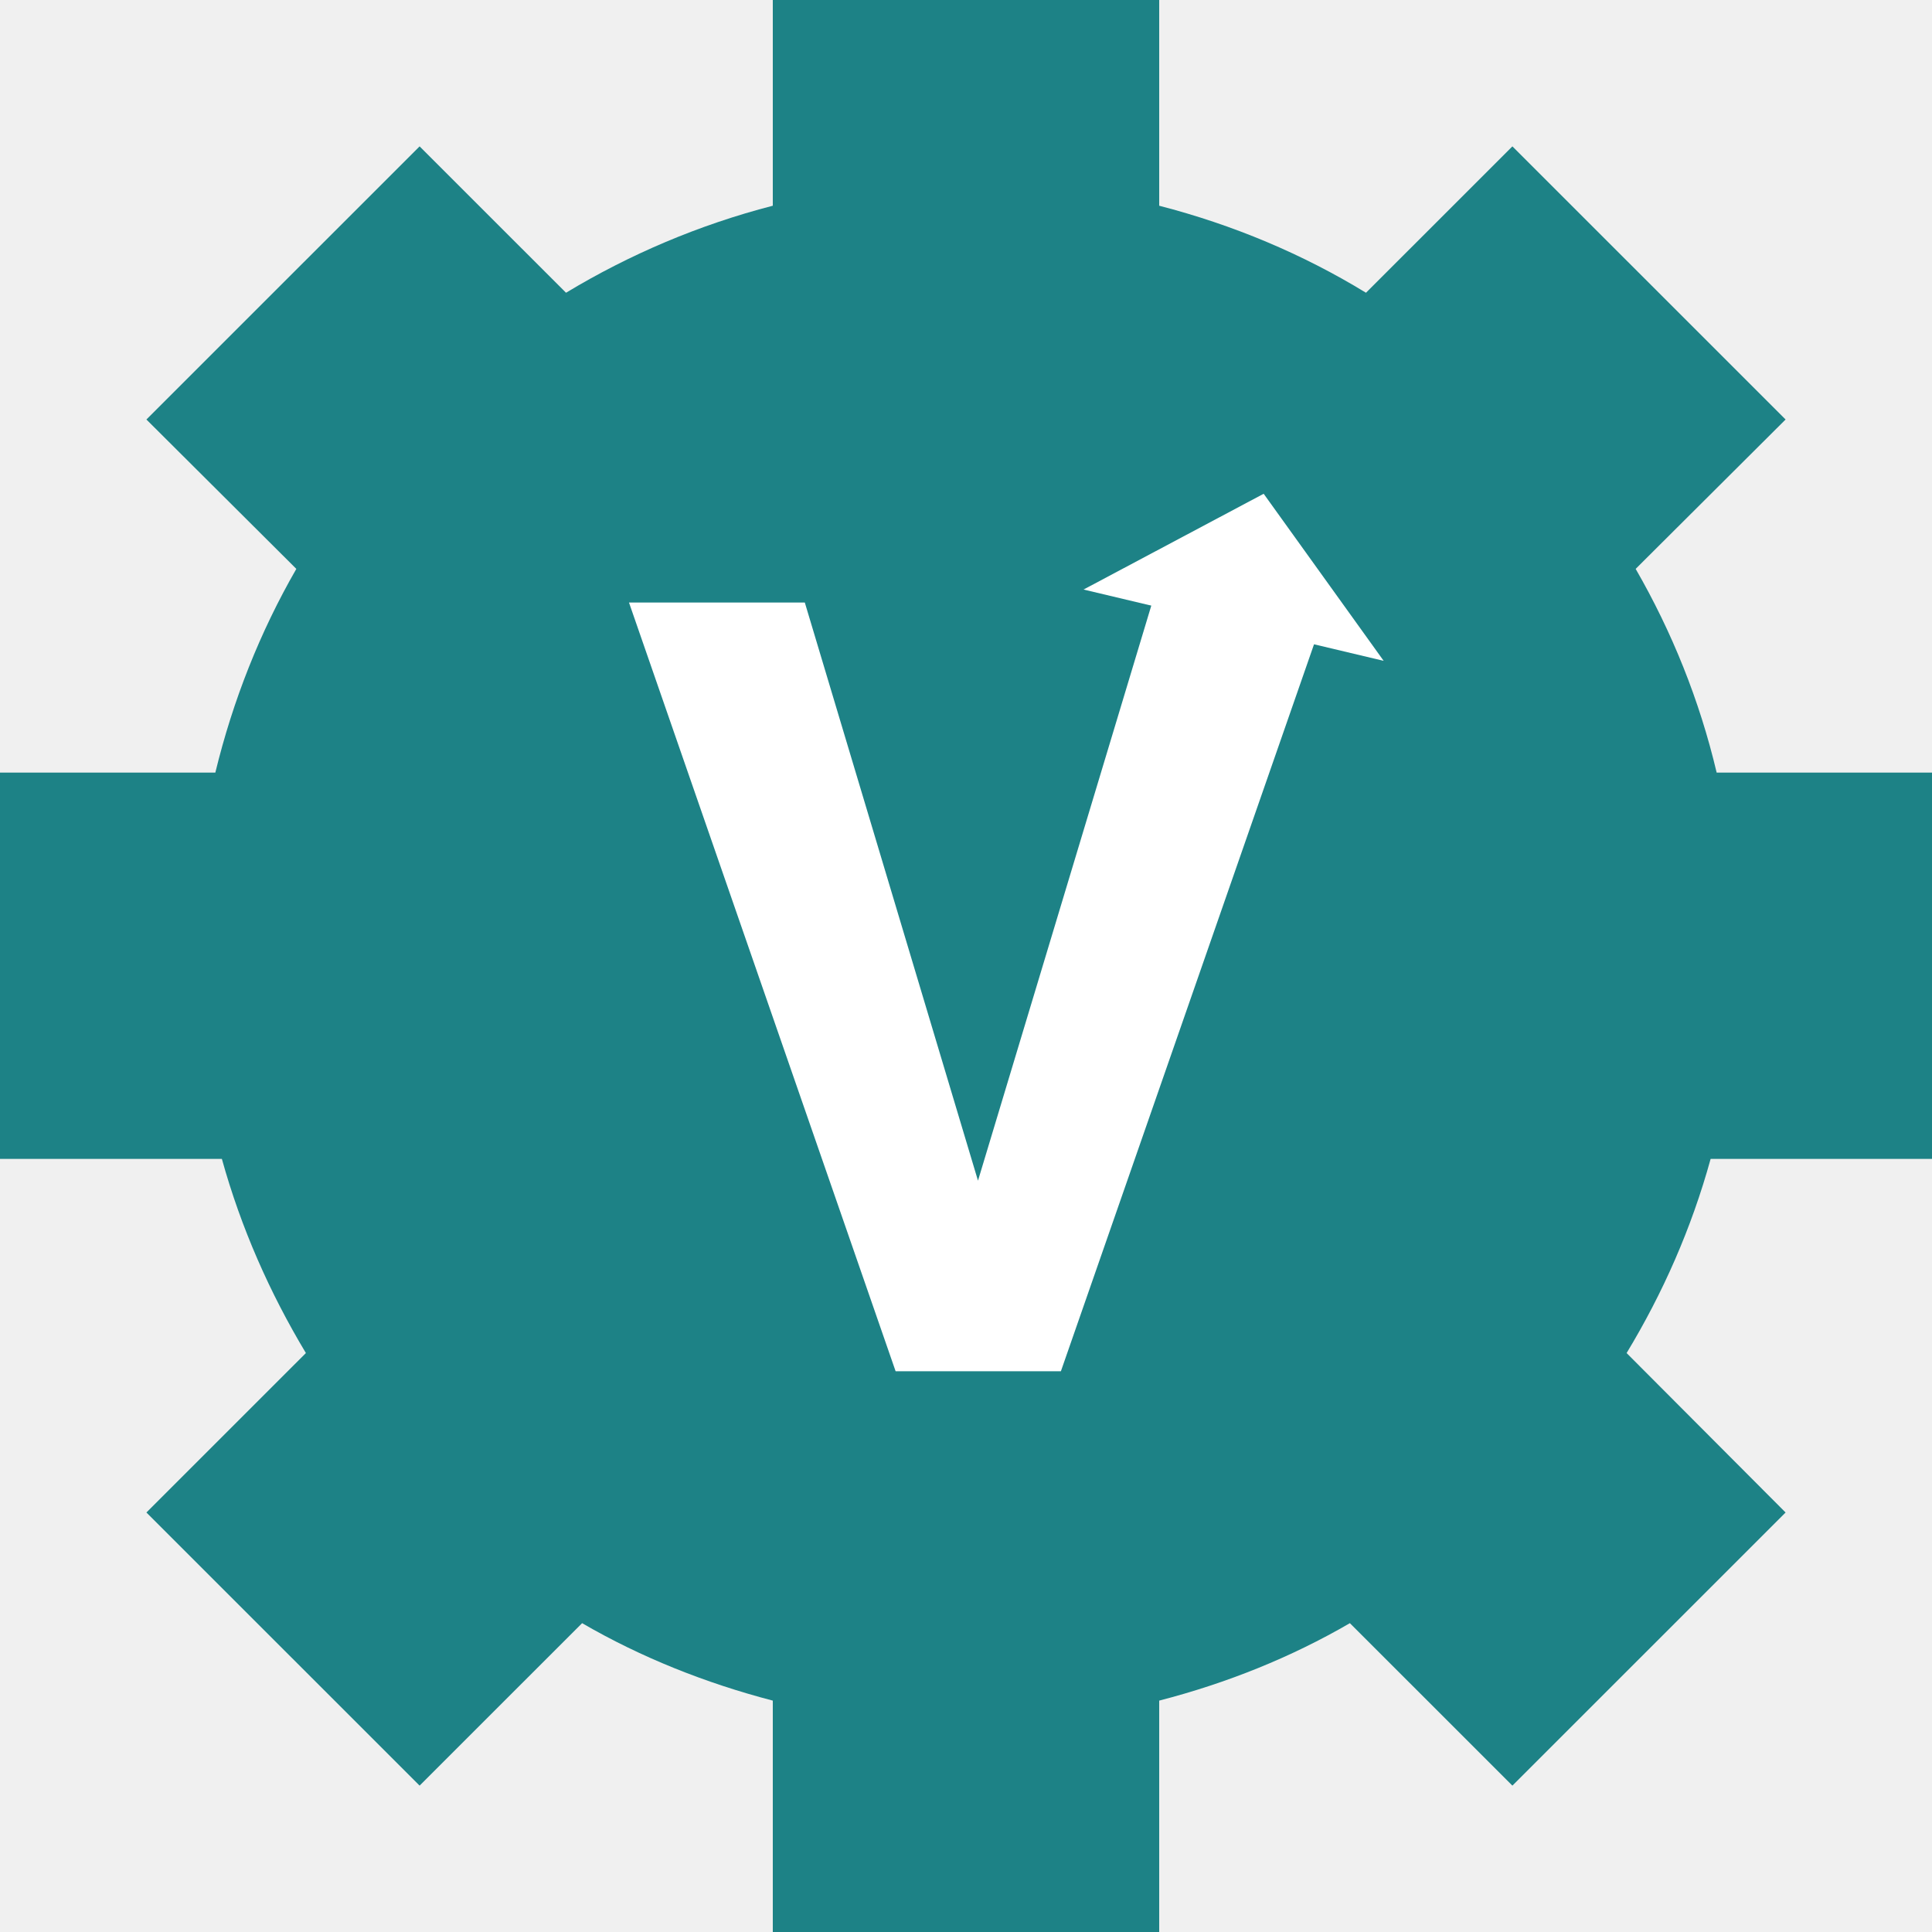
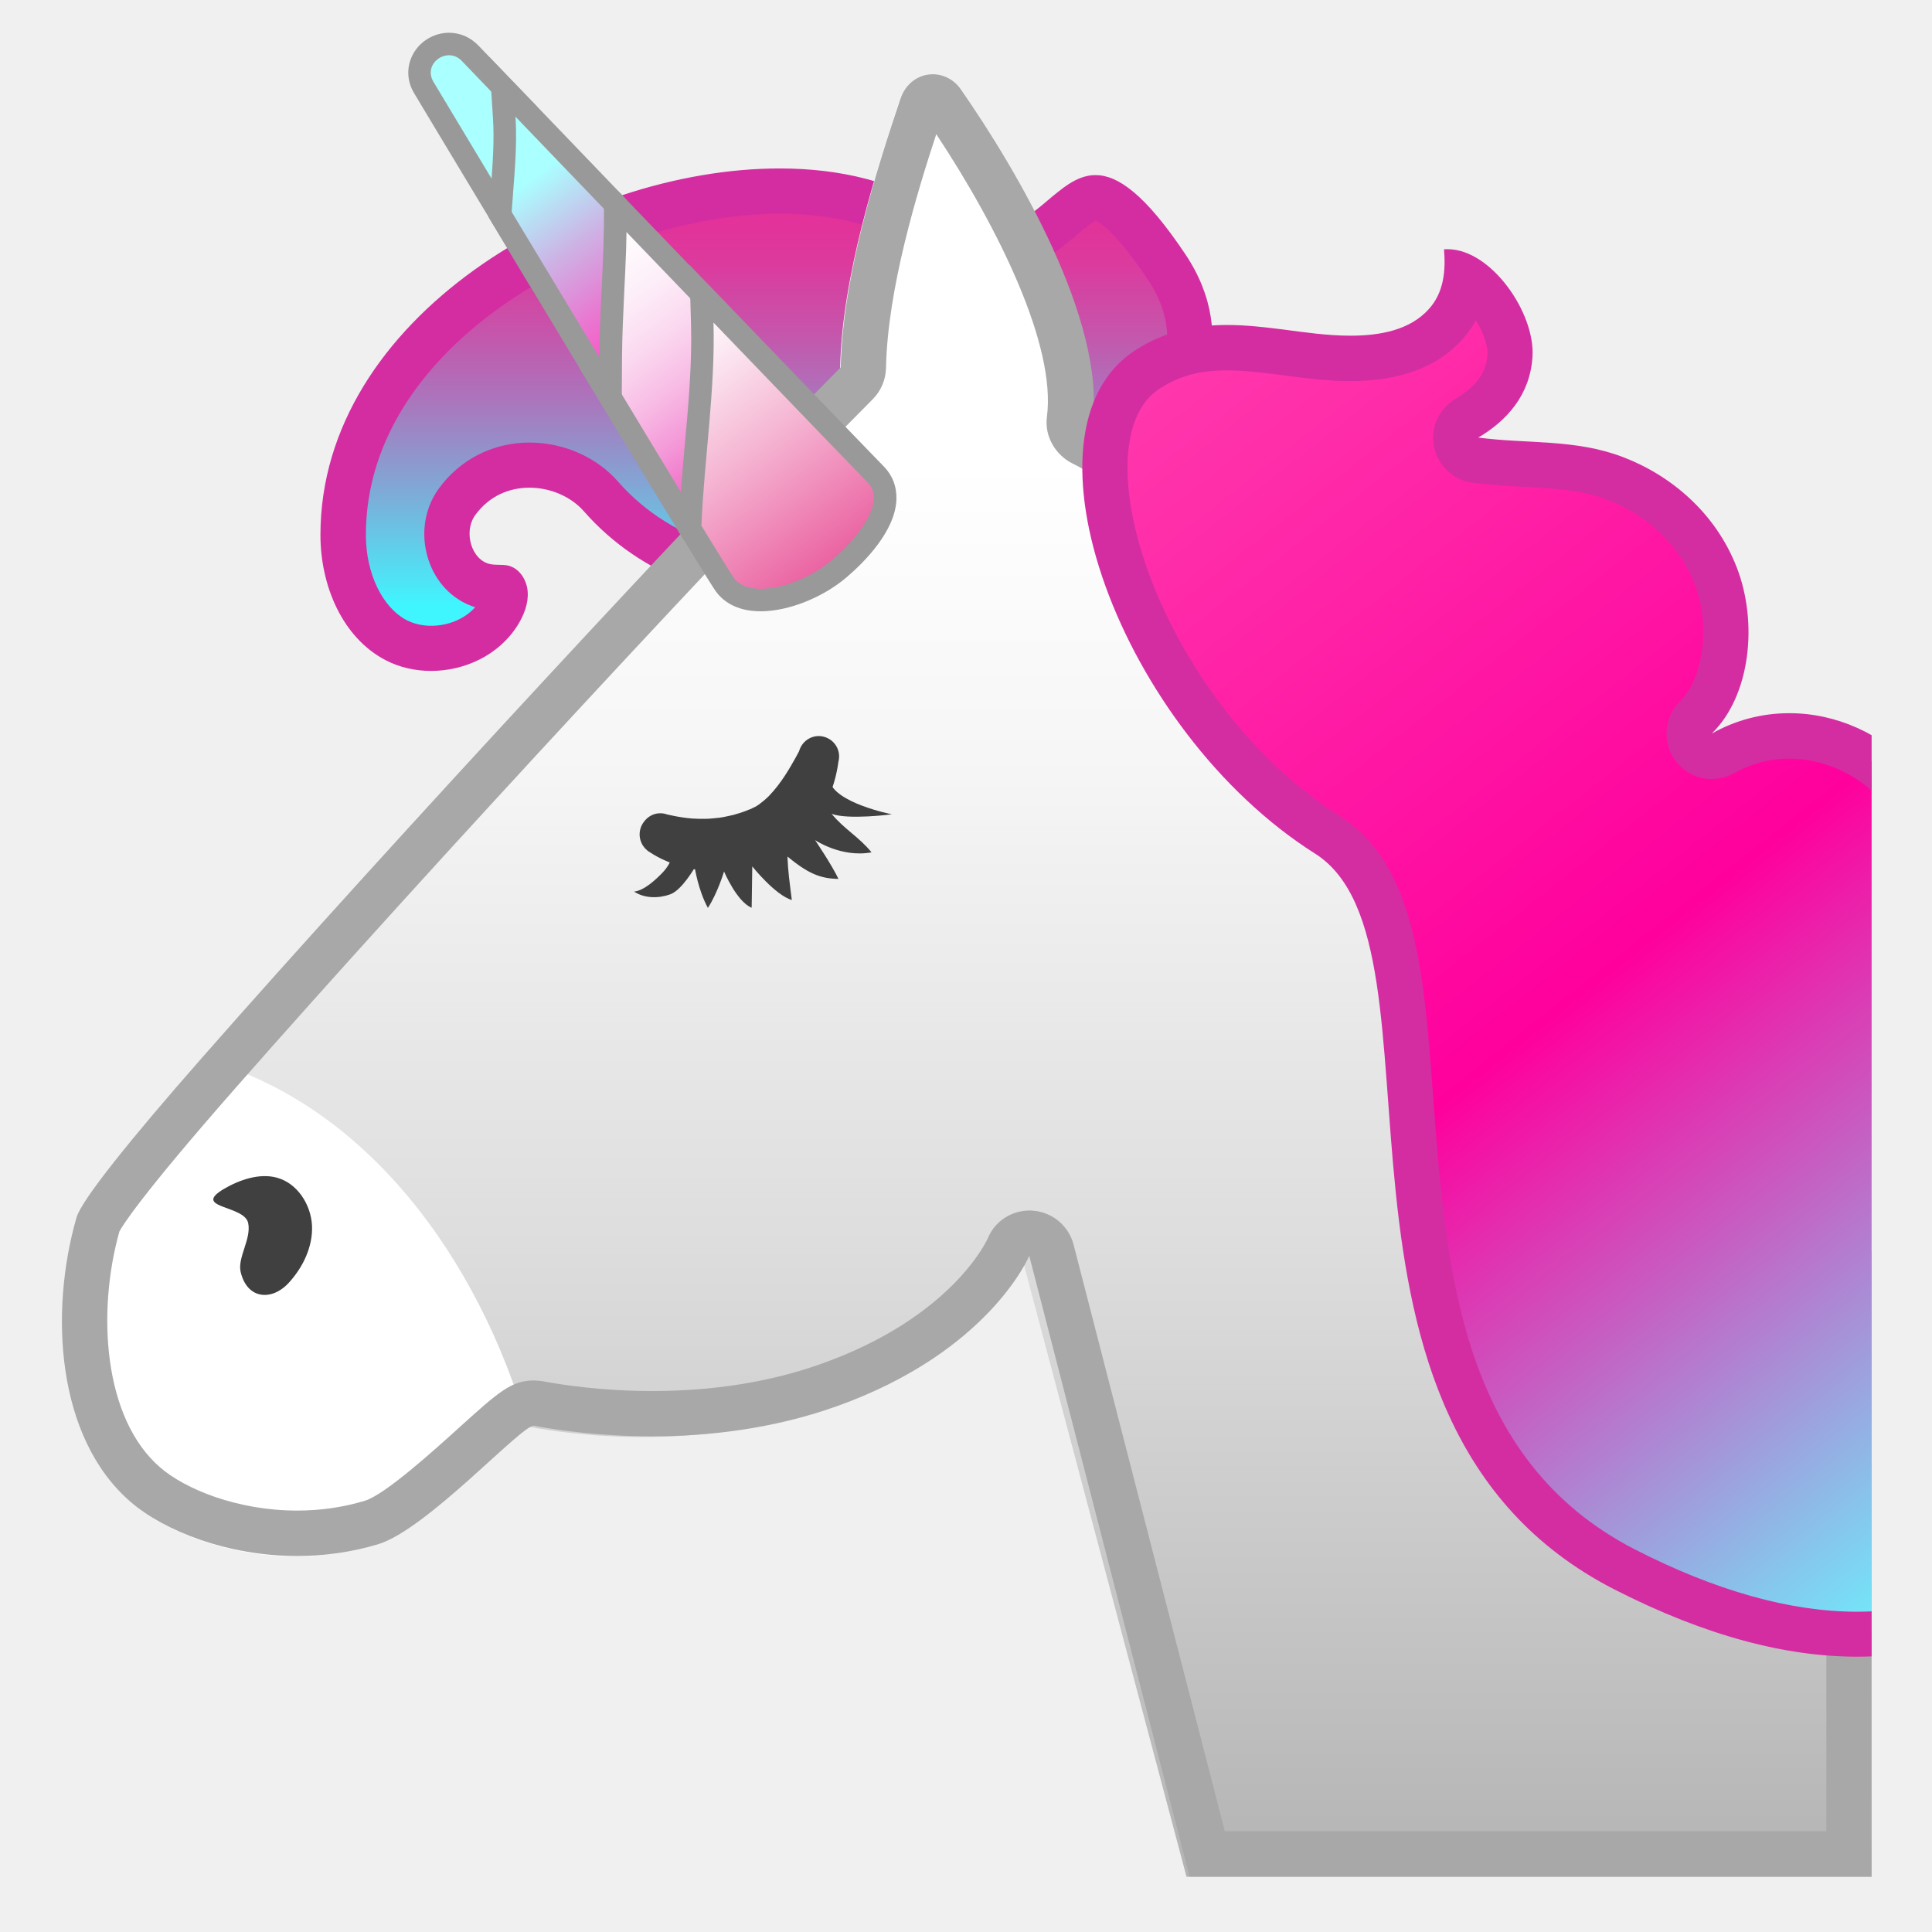
- <svg xmlns="http://www.w3.org/2000/svg" viewBox="0 0 512 512" id="svg4354" version="1.1">
-   <defs id="defs4360" />
-   <path d="m 512,307.12 0,-102.373 -57.067,0 C 450.4,185.552 443.067,167.423 433.467,150.761 L 473.2,111.171 400.8,38.79 362,77.58 C 345.2,67.316 326.8,59.584 307.2,54.519 L 307.2,0 204.8,0 l 0,54.519 c -19.6,5.065 -38,12.93 -54.8,23.061 L 111.2,38.79 38.8,111.171 78.533,150.761 c -9.6,16.662 -16.8,34.791 -21.467,53.986 l -57.067,0 0,102.373 58.8,0 c 5.067,18.262 12.667,35.457 22.267,51.453 L 38.8,400.829 l 72.4,72.381 43.067,-43.055 c 15.6,9.064 32.667,15.863 50.533,20.528 l 0,61.317 102.4,0 0,-61.317 c 18,-4.665 34.933,-11.464 50.533,-20.528 L 400.8,473.21 473.2,400.829 431.067,358.573 c 9.6,-15.863 17.2,-33.058 22.267,-51.453 z" id="path4356" style="fill:#1D8286;fill-opacity:1" />
-   <g id="g4255" style="fill:#ffffff" transform="matrix(0.6264604,0,0,0.6264604,104.9509,-256.6277)">
-     <path id="path4257" word-spacing="0" letter-spacing="-.1" font-size="20" font-weight="700" style="font-weight:700;font-size:20px;line-height:125%;font-family:Roboto;-inkscape-font-specification:'Roboto Bold';letter-spacing:-0.1;word-spacing:0" d="m 246.187,909.103 73.708,-244.576 74.6,0 -113.24,325.206 -69.912,0 -112.795,-325.206 74.378,0 73.261,244.576" />
-     <path id="path4259" d="m 290.844,659.037 126.958,30.166 -50.766,-70.68 z" />
+ <svg xmlns="http://www.w3.org/2000/svg" xmlns:xlink="http://www.w3.org/1999/xlink" width="128" height="128" style="enable-background:new 0 0 128 128;">
+   <g id="Layer_2">
+     <g>
+       <path d="M13.43,70.15c-4.67,5.42-7.86,9.43-8.18,10.57c-1.76,6.23-1.34,14.57,3.5,18.82 c3,2.63,9.61,4.8,16.05,2.8c3.2-0.99,9.39-7.98,10.13-7.83C31.71,83.41,24.27,73.11,13.43,70.15z" style="fill:#FFFFFF;" />
+       <path d="M18.33,78.02c1.35,0.36,2.26,1.75,2.34,3.16c0.07,1.4-0.59,2.77-1.53,3.8 c-1.13,1.24-2.78,1.11-3.2-0.73c-0.21-0.94,0.73-2.19,0.5-3.23c-0.26-1.19-3.79-0.96-1.59-2.26 C15.86,78.17,17.18,77.71,18.33,78.02z" style="fill:#404040;" />
+       <g>
+         <linearGradient id="SVGID_1_" gradientUnits="userSpaceOnUse" x1="50.779" x2="50.779" y1="12.664" y2="42.954">
+           <stop offset="0.067" style="stop-color:#E33299" />
+           <stop offset="0.154" style="stop-color:#DC3A9D" />
+           <stop offset="0.289" style="stop-color:#C951A9" />
+           <stop offset="0.457" style="stop-color:#AB75BC" />
+           <stop offset="0.651" style="stop-color:#80A8D6" />
+           <stop offset="0.864" style="stop-color:#4BE8F8" />
+           <stop offset="0.907" style="stop-color:#3FF6FF" />
+         </linearGradient>
+         <path d="M28.56,42.95c-0.83,0-1.63-0.19-2.31-0.54c-2.13-1.11-3.51-3.85-3.51-6.97 c0-12.83,15.54-22.78,28.92-22.78c3.89,0,7.23,0.88,9.67,2.54c1.48,1.01,2.85,1.5,4.19,1.5c2.16,0,3.67-1.27,4.88-2.29 c0.83-0.7,1.55-1.31,2.19-1.31c0.61,0,2.04,0.59,4.71,4.58c1.93,2.88,2.05,5.93,0.38,9.06c-3.49,6.53-14.12,11.84-23.72,11.84 c-4.17,0-10.02-0.99-14.14-5.7c-1.13-1.3-2.9-2.07-4.73-2.07c-1.95,0-3.66,0.86-4.8,2.43c-0.73,0.99-0.88,2.37-0.39,3.59 c0.43,1.08,1.31,1.88,2.35,2.07c0.31,0.06,0.58,0.1,0.8,0.1c0.01,0,0.09,0,0.13,0c0.06,0,0.11-0.03,0.17-0.02 c0.01,0.02,0.12,0.14,0.13,0.35c0.03,0.36-0.13,0.83-0.45,1.34C32.11,42.08,30.41,42.95,28.56,42.95z" style="fill:url(#SVGID_1_);" />
+         <path d="M51.65,14.16c3.59,0,6.64,0.79,8.82,2.28c1.73,1.18,3.38,1.76,5.04,1.76 c2.71,0,4.52-1.53,5.85-2.65c0.38-0.32,0.94-0.79,1.23-0.93c0.28,0.12,1.36,0.77,3.45,3.89c1.62,2.41,1.71,4.87,0.3,7.52 c-3.25,6.09-13.3,11.05-22.39,11.05c-3.86,0-9.26-0.9-13.01-5.18c-1.42-1.62-3.6-2.58-5.86-2.58c-2.41,0-4.6,1.11-6.01,3.05 c-1.03,1.41-1.25,3.33-0.57,5.03c0.55,1.39,1.65,2.42,2.98,2.83c-0.67,0.76-1.77,1.23-2.91,1.23c-0.59,0-1.15-0.13-1.62-0.37 c-1.62-0.84-2.71-3.11-2.71-5.64C24.23,22.45,40.47,14.16,51.65,14.16 M72.66,14.59L72.66,14.59L72.66,14.59 M51.65,11.16 c-13.39,0-30.42,9.84-30.42,24.28c0,3.38,1.46,6.81,4.32,8.3c0.92,0.48,1.96,0.71,3.01,0.71c2.22,0,4.48-1.04,5.72-3 c0.43-0.68,0.74-1.47,0.68-2.26c-0.06-0.79-0.56-1.55-1.3-1.72c-0.37-0.08-0.78-0.02-1.15-0.09c-1.28-0.24-1.83-2.15-1.02-3.26 c0.93-1.28,2.27-1.81,3.59-1.81c1.39,0,2.76,0.6,3.6,1.56c3.85,4.39,9.43,6.21,15.27,6.21c15.14,0,31.97-12.21,24.58-23.24 c-2.67-3.99-4.48-5.24-5.95-5.24c-2.49,0-4,3.61-7.07,3.61c-0.94,0-2.03-0.34-3.35-1.24C59.36,12.05,55.67,11.16,51.65,11.16 L51.65,11.16z" style="fill:#D42DA2;" />
+       </g>
+       <linearGradient id="SVGID_2_" gradientUnits="userSpaceOnUse" x1="68.721" x2="68.721" y1="4.988" y2="124.553">
+         <stop offset="0.214" style="stop-color:#FFFFFF" />
+         <stop offset="0.378" style="stop-color:#F6F6F6" />
+         <stop offset="0.649" style="stop-color:#DDDDDD" />
+         <stop offset="0.993" style="stop-color:#B4B4B4" />
+         <stop offset="1" style="stop-color:#B3B3B3" />
+       </linearGradient>
+       <path d="M71.94,28.05c0.87-6.72-4.58-16.74-8.19-22.05c-1.11-1.63-3.55-1.21-4.17,0.67 c-1.5,4.56-3.81,11.69-3.92,17.75c-7.88,8.04-30.17,31.74-42.22,45.73c10.84,2.96,18.27,13.26,21.5,24.36 c3,0.57,11.4,1.72,19.67-1.29c9.91-3.61,12.97-10.4,12.97-10.4l11.03,41.52l45.39,0V83.01C124,83.01,82.62,33.3,71.94,28.05z" style="fill:url(#SVGID_2_);" />
+       <path d="M62.49,7.52L62.49,7.52L62.49,7.52 M62.03,8.89c4.09,6.18,7.96,14,7.33,18.73 c-0.17,1.28,0.56,2.53,1.72,3.1C78.54,34.3,105,64.24,121,84.02v37.31l-39.85,0L71.13,82.47c-0.32-1.25-1.41-2.17-2.7-2.26 c-0.07-0.01-0.15-0.01-0.22-0.01c-1.2,0-2.3,0.71-2.76,1.83c-0.09,0.21-2.43,5.25-10.99,8.31c-3.37,1.21-7.16,1.82-11.26,1.82 c-3.3,0-5.96-0.41-7.26-0.65c-0.18-0.03-0.39-0.05-0.58-0.05c-1.49,0-2.36,0.79-4.94,3.12c-1.59,1.44-4.91,4.45-6.25,4.85 c-1.42,0.43-2.93,0.65-4.48,0.65c-3.98,0-7.43-1.43-9.08-2.86c-3.76-3.24-4.2-10.29-2.7-15.63c0.19-0.36,1.37-2.31,7.73-9.55 c12.56-14.31,34.41-37.82,42.18-45.59c0.55-0.55,0.86-1.29,0.88-2.06C58.8,19.15,60.76,12.75,62.03,8.89 M7.95,81.49L7.95,81.49 L7.95,81.49 M61.8,4.92c-0.91,0-1.79,0.57-2.15,1.64c-1.53,4.56-3.83,11.71-3.95,17.78c-8.04,8.05-30.01,31.72-42.31,45.73 C8.62,75.5,5.4,79.51,5.07,80.66c-1.8,6.24-1.35,14.59,3.59,18.85c2.22,1.91,6.4,3.58,11.04,3.58c1.74,0,3.55-0.24,5.35-0.78 c3.23-0.98,9.45-7.85,10.31-7.85c0.01,0,0.02,0,0.02,0c1.5,0.28,4.33,0.7,7.81,0.7c3.63,0,7.96-0.46,12.27-2 c10.11-3.62,12.73-9.96,12.73-9.96l10.62,41.13l45.18,0V82.95c0,0-40.71-49.69-51.61-54.95c0.89-6.73-5.01-16.72-8.69-22.04 C63.22,5.26,62.49,4.92,61.8,4.92L61.8,4.92z" style="fill:#A8A8A8;" />
+       <g>
+         <path d="M28.08,5.79c-0.36-0.6-0.38-1.28-0.05-1.87c0.34-0.61,1.02-1.01,1.72-1.01 c0.52,0,1.01,0.21,1.39,0.6l3.75,3.9l0.02,0.27c0.11,1.64-0.02,3.33-0.14,4.97c-0.04,0.48-0.07,0.96-0.1,1.43l-0.15,2.39 L28.08,5.79z" style="fill:#AAFFFF;" />
+         <path d="M29.75,3.66c0.29,0,0.59,0.11,0.85,0.38c0,0,1.4,1.46,3.55,3.7c0.13,2.05-0.11,4.19-0.25,6.31 c-2.96-4.93-5.19-8.64-5.19-8.64C28.19,4.53,28.93,3.66,29.75,3.66 M29.75,2.17c-0.97,0-1.9,0.54-2.37,1.39 c-0.46,0.82-0.44,1.8,0.06,2.62c0,0,2.22,3.71,5.19,8.63l2.47,4.1l0.3-4.78c0.03-0.47,0.07-0.95,0.1-1.42 c0.12-1.66,0.25-3.38,0.14-5.07l-0.04-0.55L35.23,6.7L31.68,3C31.15,2.46,30.47,2.17,29.75,2.17L29.75,2.17z" style="fill:#999999;" />
+       </g>
+       <g>
+         <linearGradient id="SVGID_3_" gradientUnits="userSpaceOnUse" x1="37.439" x2="50.338" y1="15.386" y2="32.772">
+           <stop offset="0" style="stop-color:#FFFFFF" />
+           <stop offset="0.138" style="stop-color:#FFFBFD" />
+           <stop offset="0.283" style="stop-color:#FDEEF9" />
+           <stop offset="0.43" style="stop-color:#FBD9F0" />
+           <stop offset="0.579" style="stop-color:#F8BCE5" />
+           <stop offset="0.73" style="stop-color:#F496D7" />
+           <stop offset="0.88" style="stop-color:#EF69C5" />
+           <stop offset="1" style="stop-color:#EA3FB5" />
+         </linearGradient>
+         <path d="M46.47,35.57c-0.26,0-0.5-0.13-0.64-0.36c-1.7-2.78-4.18-6.88-6.76-11.15 c-0.07-0.12-0.11-0.25-0.11-0.39c0.01-1.48,0.08-3.01,0.15-4.49c0.08-1.77,0.17-3.59,0.15-5.34c0-0.31,0.18-0.58,0.46-0.7 c0.09-0.04,0.19-0.06,0.28-0.06c0.2,0,0.39,0.08,0.54,0.23l7.25,7.54c0.13,0.13,0.2,0.31,0.21,0.5c0.08,2.76-0.18,5.64-0.42,8.42 c-0.16,1.77-0.31,3.44-0.38,5.09c-0.01,0.33-0.24,0.61-0.56,0.69C46.59,35.56,46.53,35.57,46.47,35.57z" style="fill:url(#SVGID_3_);" />
+         <path d="M40.02,13.83c2.34,2.44,4.87,5.06,7.25,7.54c0.13,4.41-0.62,9.11-0.8,13.46 c-1.7-2.78-4.18-6.87-6.75-11.15C39.73,20.46,40.06,17.08,40.02,13.83 M40.02,12.34c-0.19,0-0.38,0.04-0.57,0.11 c-0.57,0.23-0.93,0.79-0.93,1.4c0.02,1.73-0.07,3.54-0.15,5.3c-0.07,1.49-0.15,3.03-0.15,4.52c0,0.27,0.07,0.54,0.21,0.78 c2.98,4.94,5.25,8.69,6.76,11.15c0.28,0.45,0.76,0.71,1.27,0.71c0.12,0,0.25-0.02,0.37-0.05c0.64-0.16,1.09-0.73,1.12-1.38 c0.07-1.63,0.22-3.29,0.37-5.05c0.25-2.8,0.51-5.7,0.43-8.51c-0.01-0.37-0.16-0.73-0.42-0.99l-7.25-7.54 C40.81,12.5,40.42,12.34,40.02,12.34L40.02,12.34z" style="fill:#999999;" />
+       </g>
+       <g>
+         <linearGradient id="SVGID_4_" gradientUnits="userSpaceOnUse" x1="43.472" x2="55.148" y1="22.196" y2="37.934">
+           <stop offset="0" style="stop-color:#FFFFFF" />
+           <stop offset="0.167" style="stop-color:#FCEAF3" />
+           <stop offset="0.512" style="stop-color:#F5B4D2" />
+           <stop offset="1" style="stop-color:#EA5E9F" />
+         </linearGradient>
+         <path d="M50.4,39.75c-1.35,0-2.04-0.56-2.37-1.02c-0.12-0.17-0.48-0.72-2.19-3.52l-0.12-0.19 l0.01-0.23c0.07-1.68,0.23-3.45,0.38-5.16c0.24-2.74,0.5-5.57,0.42-8.25l-0.06-1.93l1.34,1.39c6.26,6.51,9.79,10.17,10.2,10.58 c0.43,0.44,0.65,1,0.62,1.64c-0.07,1.85-2.13,3.82-3.01,4.58C54.2,38.89,52.05,39.75,50.4,39.75L50.4,39.75z" style="fill:url(#SVGID_4_);" />
+         <path d="M47.27,21.37c5.2,5.41,9.73,10.1,10.21,10.59c1.19,1.2-0.39,3.45-2.34,5.13 c-1.29,1.11-3.25,1.92-4.74,1.92c-0.77,0-1.41-0.21-1.77-0.71c-0.19-0.27-0.99-1.56-2.16-3.47 C46.65,30.48,47.4,25.78,47.27,21.37 M45.67,17.55l0.11,3.86c0.08,2.63-0.17,5.44-0.42,8.16c-0.15,1.72-0.31,3.49-0.38,5.19 l-0.02,0.45l0.24,0.39c1.7,2.79,2.08,3.37,2.22,3.57c0.44,0.61,1.31,1.33,2.98,1.33c1.84,0,4.14-0.92,5.72-2.28 c1.19-1.02,3.19-3.05,3.27-5.12c0.03-0.85-0.26-1.61-0.84-2.2c-0.41-0.41-3.84-3.97-10.19-10.57L45.67,17.55L45.67,17.55z" style="fill:#999999;" />
+       </g>
+       <g>
+         <linearGradient id="SVGID_5_" gradientUnits="userSpaceOnUse" x1="31.471" x2="43.565" y1="7.621" y2="23.921">
+           <stop offset="0.279" style="stop-color:#AAFFFF" />
+           <stop offset="0.281" style="stop-color:#AAFEFF" />
+           <stop offset="0.541" style="stop-color:#CEB1E4" />
+           <stop offset="0.756" style="stop-color:#E978D1" />
+           <stop offset="0.915" style="stop-color:#F955C5" />
+           <stop offset="1" style="stop-color:#FF48C0" />
+         </linearGradient>
+         <path d="M39.08,24.06c-1.99-3.29-4.03-6.69-5.81-9.64l-0.12-0.2l0.01-0.23 c0.03-0.48,0.07-0.97,0.1-1.45c0.12-1.59,0.24-3.23,0.14-4.76l-0.13-2.04l7.48,7.78l0,0.3c0.02,1.79-0.07,3.64-0.15,5.43 c-0.07,1.47-0.14,2.98-0.15,4.43l-0.01,2.66L39.08,24.06z" style="fill:url(#SVGID_5_);" />
+         <path d="M34.15,7.73c1.62,1.68,3.66,3.81,5.86,6.1c0.04,3.25-0.29,6.63-0.3,9.85 c-1.99-3.29-4.03-6.69-5.81-9.64C34.04,11.93,34.29,9.79,34.15,7.73 M32.4,3.76l0.26,4.07c0.1,1.48-0.02,3.03-0.14,4.66 c-0.04,0.49-0.07,0.97-0.1,1.46l-0.03,0.47l0.24,0.4c1.78,2.95,3.82,6.35,5.81,9.64L41.18,29l0.03-5.31 c0.01-1.43,0.08-2.94,0.15-4.4c0.09-1.8,0.18-3.66,0.15-5.48l-0.01-0.59l-0.41-0.43l-5.86-6.1L32.4,3.76L32.4,3.76z" style="fill:#999999;" />
+       </g>
+       <g>
+         <defs>
+           <rect id="SVGID_6_" height="120" width="119" x="5" y="4" />
+         </defs>
+         <clipPath id="SVGID_7_">
+           <use style="overflow:visible;" xlink:href="#SVGID_6_" />
+         </clipPath>
+         <g style="clip-path:url(#SVGID_7_);">
+           <linearGradient id="SVGID_8_" gradientUnits="userSpaceOnUse" x1="74.753" x2="134.734" y1="26.255" y2="102.199">
+             <stop offset="0" style="stop-color:#FF38AC" />
+             <stop offset="0.457" style="stop-color:#FF069F" />
+             <stop offset="0.513" style="stop-color:#FF009D" />
+             <stop offset="0.699" style="stop-color:#C85BC1" />
+             <stop offset="1" style="stop-color:#6AF4FF" />
+           </linearGradient>
+           <path d="M123.04,108.27c-4.65,0-9.83-1.45-15.4-4.3C95.29,97.65,94.32,84.5,93.47,72.9 c-0.58-7.94-1.09-14.79-5.54-17.61c-9.05-5.73-14.69-17.03-14.72-24.23c-0.01-2.17,0.47-5.07,2.83-6.59 c1.54-0.99,3.16-1.44,5.26-1.44c1.13,0,2.29,0.12,3.68,0.3l0.36,0.05c1.18,0.16,2.65,0.35,4.14,0.35c2.88,0,4.95-0.74,6.32-2.28 c0.85-0.95,1.22-2.04,1.35-3.05c0.35,0.22,0.7,0.51,1.04,0.87c1.16,1.24,1.95,3.04,1.87,4.28c-0.11,1.69-1.07,3.08-2.86,4.14 c-0.55,0.33-0.83,0.96-0.71,1.59c0.13,0.63,0.64,1.1,1.27,1.19c1.13,0.15,2.24,0.21,3.32,0.27c2.07,0.11,4.02,0.22,5.93,0.94 c3.11,1.18,5.54,3.52,6.68,6.44c1.29,3.3,0.72,7.43-1.3,9.4c-0.54,0.53-0.6,1.37-0.15,1.97c0.29,0.39,0.74,0.6,1.2,0.6 c0.25,0,0.51-0.06,0.74-0.19c1.33-0.76,2.86-1.16,4.4-1.16c2.71,0,5.38,1.22,7.31,3.34c3.27,3.58,4.56,9.66,3.13,14.77 c-0.12,0.45-0.04,0.93,0.24,1.3c0.28,0.37,0.71,0.59,1.18,0.6c5.64,0.1,11.19,2.95,15.23,7.81c1.21,1.45,1.09,9.39-2.7,17.47 C140.46,99.36,134.56,108.27,123.04,108.27z" style="fill:url(#SVGID_8_);" />
+           <path d="M97.78,21.23c0.53,0.84,0.8,1.72,0.77,2.25c-0.05,0.75-0.32,1.88-2.13,2.95 c-1.1,0.65-1.67,1.93-1.41,3.18c0.26,1.25,1.28,2.21,2.55,2.37c1.19,0.16,2.33,0.22,3.43,0.28c2.03,0.11,3.78,0.2,5.47,0.84 c2.71,1.03,4.83,3.06,5.81,5.58c1.05,2.69,0.61,6.25-0.96,7.78c-1.08,1.05-1.2,2.74-0.3,3.95c0.58,0.78,1.48,1.2,2.4,1.2 c0.5,0,1.01-0.13,1.48-0.39c1.11-0.63,2.38-0.96,3.66-0.96c2.29,0,4.55,1.04,6.21,2.85c2.89,3.17,4.07,8.79,2.79,13.36 c-0.25,0.89-0.07,1.85,0.48,2.6c0.56,0.74,1.42,1.19,2.35,1.21c5.18,0.09,10.3,2.72,14.06,7.22c0.79,1.5,0.58,10.24-4.16,18.41 c-2.88,4.96-8.21,10.87-17.26,10.87c-4.41,0-9.36-1.39-14.71-4.13C96.73,96.7,95.79,84,94.96,72.79 c-0.62-8.34-1.15-15.54-6.24-18.76C80.1,48.57,74.73,37.86,74.7,31.06c-0.01-1.79,0.36-4.17,2.14-5.32 c1.28-0.83,2.65-1.2,4.45-1.2c1.05,0,2.15,0.12,3.48,0.29l0.36,0.05c1.22,0.16,2.75,0.37,4.33,0.37c3.29,0,5.79-0.93,7.44-2.78 C97.26,22.06,97.55,21.65,97.78,21.23 M95.91,16.51c-0.08,0-0.16,0-0.24,0.01c0.12,1.44-0.02,2.86-1,3.95 c-1.24,1.39-3.21,1.77-5.2,1.77c-1.53,0-3.08-0.23-4.3-0.39c-1.33-0.17-2.61-0.32-3.87-0.32c-2.08,0-4.09,0.39-6.08,1.67 c-8.27,5.34-0.99,25.19,11.9,33.35c9.59,6.06-1.92,37.61,19.83,48.75c6.14,3.14,11.47,4.46,16.08,4.46 c21.95,0,27.33-29.86,23.77-34.15c-4.31-5.19-10.3-8.25-16.36-8.35c1.56-5.59,0.14-12.24-3.47-16.18 c-2.28-2.5-5.36-3.83-8.42-3.83c-1.77,0-3.53,0.44-5.14,1.35c2.58-2.52,3.07-7.38,1.65-11.02s-4.39-6.1-7.54-7.3 c-3.18-1.21-6.33-0.86-9.58-1.29c1.9-1.12,3.43-2.83,3.59-5.34C101.73,20.75,98.8,16.51,95.91,16.51L95.91,16.51z" style="fill:#D42DA2;" />
+         </g>
+       </g>
+       <g>
+         <path d="M44.2,53.96c0.01,0,0.06,0.02,0.09,0.02c0.08,0.02,0.19,0.04,0.33,0.07 c0.29,0.06,0.73,0.14,1.25,0.18c0.26,0.02,0.54,0.02,0.84,0.02c0.29,0,0.6-0.04,0.92-0.07c0.32-0.04,0.63-0.12,0.96-0.19 c0.32-0.09,0.65-0.19,0.96-0.32l0.12-0.05l0.01,0l0,0c-0.05,0.02,0.11-0.05-0.1,0.05l0.02-0.01l0.04-0.02l0.07-0.03l0.29-0.14 c0.12-0.05,0.13-0.08,0.17-0.1c0.04-0.03,0.07-0.05,0.11-0.07c0.21-0.16,0.44-0.34,0.65-0.55c0.42-0.43,0.79-0.93,1.09-1.39 c0.3-0.46,0.53-0.88,0.69-1.16c0.16-0.29,0.24-0.45,0.23-0.42c0.19-0.72,0.92-1.16,1.64-0.97s1.16,0.92,0.97,1.64 c-0.01,0.02-0.03,0.28-0.12,0.7c-0.09,0.42-0.24,1-0.53,1.69c-0.28,0.68-0.7,1.47-1.34,2.25c-0.33,0.39-0.7,0.77-1.17,1.12 l-0.42,0.28c-0.14,0.09-0.3,0.19-0.38,0.22l-0.29,0.15l-0.07,0.04l-0.04,0.02l-0.15,0.07l-0.18,0.07 c-0.48,0.19-0.97,0.33-1.47,0.45c-0.5,0.1-1,0.16-1.49,0.19c-0.97,0.05-1.88-0.07-2.62-0.27c-0.74-0.19-1.33-0.45-1.73-0.67 c-0.2-0.11-0.36-0.21-0.47-0.28c-0.15-0.09-0.19-0.13-0.18-0.12l-0.03-0.03c-0.58-0.48-0.66-1.34-0.18-1.92 C43.07,53.92,43.67,53.77,44.2,53.96z" style="fill:#404040;" />
+         <path d="M42.01,59.07c0.69,0.46,1.63,0.46,2.4,0.18c0.77-0.28,1.62-1.77,1.62-1.77s0.23,1.51,0.87,2.67 c0.64-0.98,1.07-2.41,1.07-2.41s0.85,2.01,1.83,2.4c0.01-0.91,0.04-2.74,0.04-2.74s1.5,1.89,2.62,2.23 c-0.15-1.2-0.25-1.88-0.29-2.88c1.36,1.11,2.15,1.46,3.38,1.48c-0.45-0.95-1.55-2.57-1.55-2.57s1.74,1.18,3.74,0.81 c-0.82-1.02-1.82-1.54-2.64-2.55c1.11,0.41,3.99,0.03,3.99,0.03s-3.84-0.75-4.14-2.26c0.27,0.25-2.47,2.85-2.75,3.03 c-1.13,0.72-2.39,1.23-3.7,1.5c-0.85,0.18-3.11-0.63-3.63-0.17c-0.41,0.37-0.19,0.94-0.98,1.77C43.42,58.3,42.68,59,42.01,59.07z " style="fill:#404040;" />
+       </g>
+     </g>
+   </g>
+   <g id="Layer_1" style="display:none;">
+     <g style="display:inline;">
+       <g style="opacity:0.6;">
+         <circle cx="64" cy="64" r="28" style="opacity:0.61;fill:none;stroke:#000000;stroke-width:0.263;stroke-miterlimit:10;" />
+         <line style="opacity:0.61;fill:none;stroke:#000000;stroke-width:0.25;stroke-miterlimit:10;" x1="84" x2="84" y1="0" y2="128" />
+         <line style="opacity:0.61;fill:none;stroke:#000000;stroke-width:0.25;stroke-miterlimit:10;" x1="44" x2="44" y1="0" y2="128" />
+         <line style="opacity:0.61;fill:none;stroke:#000000;stroke-width:0.25;stroke-miterlimit:10;" x1="64" x2="64" y1="0" y2="128" />
+         <line style="opacity:0.61;fill:none;stroke:#000000;stroke-width:0.25;stroke-miterlimit:10;" x1="128" x2="0" y1="64" y2="64" />
+         <line style="opacity:0.61;fill:none;stroke:#000000;stroke-width:0.25;stroke-miterlimit:10;" x1="128" x2="0" y1="44" y2="44" />
+         <line style="opacity:0.61;fill:none;stroke:#000000;stroke-width:0.25;stroke-miterlimit:10;" x1="128" x2="0" y1="83.75" y2="83.75" />
+         <line style="opacity:0.61;fill:none;stroke:#000000;stroke-width:0.25;stroke-miterlimit:10;" x1="128" x2="0" y1="128" y2="0" />
+         <line style="opacity:0.61;fill:none;stroke:#000000;stroke-width:0.25;stroke-miterlimit:10;" x1="0" x2="128" y1="128" y2="0" />
+         <g style="opacity:0.61;">
+           <path d="M64,4.26c32.94,0,59.74,26.8,59.74,59.74S96.94,123.74,64,123.74S4.26,96.94,4.26,64S31.06,4.26,64,4.26 M64,4 C30.86,4,4,30.86,4,64s26.86,60,60,60s60-26.86,60-60S97.14,4,64,4L64,4z" />
+         </g>
+         <path d="M107.97,115.97H20.03 c-4.42,0-8.03-3.61-8.03-8.03V20.03c0-4.42,3.61-8.03,8.03-8.03h87.94c4.42,0,8.03,3.61,8.03,8.03v87.91 C116,112.36,112.39,115.97,107.97,115.97z" style="opacity:0.61;fill:none;stroke:#000000;stroke-width:0.258;stroke-miterlimit:10;" />
+         <path d="M100,124H28c-4.4,0-8-3.6-8-8 V12c0-4.4,3.6-8,8-8h72c4.4,0,8,3.6,8,8v104C108,120.4,104.4,124,100,124z" style="opacity:0.61;fill:none;stroke:#000000;stroke-width:0.263;stroke-miterlimit:10;" />
+         <path d="M113.77,108H14.23 C8.6,108,4,103.4,4,97.77V30.28c0-5.63,4.6-10.23,10.23-10.23h99.54c5.63,0,10.23,4.6,10.23,10.23v67.48 C124,103.4,119.4,108,113.77,108z" style="opacity:0.61;fill:none;stroke:#000000;stroke-width:0.263;stroke-miterlimit:10;" />
+       </g>
+       <g>
+         <g style="opacity:0.2;">
+           <defs>
+             <rect id="SVGID_24_" height="128" style="opacity:0.2;" width="128" x="0" y="0" />
+           </defs>
+           <clipPath id="SVGID_9_">
+             <use style="overflow:visible;" xlink:href="#SVGID_24_" />
+           </clipPath>
+           <g style="clip-path:url(#SVGID_9_);">
+             <g>
+               <line style="fill:none;stroke:#000000;stroke-width:0.25;stroke-miterlimit:10;" x1="-28" x2="-28" y1="160" y2="-32" />
+               <line style="fill:none;stroke:#000000;stroke-width:0.25;stroke-miterlimit:10;" x1="-24" x2="-24" y1="160" y2="-32" />
+               <line style="fill:none;stroke:#000000;stroke-width:0.25;stroke-miterlimit:10;" x1="-20" x2="-20" y1="160" y2="-32" />
+               <line style="fill:none;stroke:#000000;stroke-width:0.25;stroke-miterlimit:10;" x1="-16" x2="-16" y1="160" y2="-32" />
+               <line style="fill:none;stroke:#000000;stroke-width:0.25;stroke-miterlimit:10;" x1="-12" x2="-12" y1="160" y2="-32" />
+               <line style="fill:none;stroke:#000000;stroke-width:0.25;stroke-miterlimit:10;" x1="-8" x2="-8" y1="160" y2="-32" />
+               <line style="fill:none;stroke:#000000;stroke-width:0.25;stroke-miterlimit:10;" x1="-4" x2="-4" y1="160" y2="-32" />
+               <line style="fill:none;stroke:#000000;stroke-width:0.25;stroke-miterlimit:10;" x1="0" x2="0" y1="160" y2="-32" />
+               <line style="fill:none;stroke:#000000;stroke-width:0.25;stroke-miterlimit:10;" x1="4" x2="4" y1="160" y2="-32" />
+               <line style="fill:none;stroke:#000000;stroke-width:0.25;stroke-miterlimit:10;" x1="8" x2="8" y1="160" y2="-32" />
+               <line style="fill:none;stroke:#000000;stroke-width:0.25;stroke-miterlimit:10;" x1="12" x2="12" y1="160" y2="-32" />
+               <line style="fill:none;stroke:#000000;stroke-width:0.25;stroke-miterlimit:10;" x1="16" x2="16" y1="160" y2="-32" />
+               <line style="fill:none;stroke:#000000;stroke-width:0.25;stroke-miterlimit:10;" x1="20" x2="20" y1="160" y2="-32" />
+               <line style="fill:none;stroke:#000000;stroke-width:0.25;stroke-miterlimit:10;" x1="24" x2="24" y1="160" y2="-32" />
+               <line style="fill:none;stroke:#000000;stroke-width:0.25;stroke-miterlimit:10;" x1="28" x2="28" y1="160" y2="-32" />
+               <line style="fill:none;stroke:#000000;stroke-width:0.25;stroke-miterlimit:10;" x1="32" x2="32" y1="160" y2="-32" />
+               <line style="fill:none;stroke:#000000;stroke-width:0.25;stroke-miterlimit:10;" x1="36" x2="36" y1="160" y2="-32" />
+               <line style="fill:none;stroke:#000000;stroke-width:0.25;stroke-miterlimit:10;" x1="40" x2="40" y1="160" y2="-32" />
+               <line style="fill:none;stroke:#000000;stroke-width:0.25;stroke-miterlimit:10;" x1="44" x2="44" y1="160" y2="-32" />
+               <line style="fill:none;stroke:#000000;stroke-width:0.25;stroke-miterlimit:10;" x1="48" x2="48" y1="160" y2="-32" />
+               <line style="fill:none;stroke:#000000;stroke-width:0.25;stroke-miterlimit:10;" x1="52" x2="52" y1="160" y2="-32" />
+               <line style="fill:none;stroke:#000000;stroke-width:0.25;stroke-miterlimit:10;" x1="56" x2="56" y1="160" y2="-32" />
+               <line style="fill:none;stroke:#000000;stroke-width:0.25;stroke-miterlimit:10;" x1="60" x2="60" y1="160" y2="-32" />
+               <line style="fill:none;stroke:#000000;stroke-width:0.25;stroke-miterlimit:10;" x1="64" x2="64" y1="160" y2="-32" />
+               <line style="fill:none;stroke:#000000;stroke-width:0.25;stroke-miterlimit:10;" x1="68" x2="68" y1="160" y2="-32" />
+               <line style="fill:none;stroke:#000000;stroke-width:0.25;stroke-miterlimit:10;" x1="72" x2="72" y1="160" y2="-32" />
+               <line style="fill:none;stroke:#000000;stroke-width:0.25;stroke-miterlimit:10;" x1="76" x2="76" y1="160" y2="-32" />
+               <line style="fill:none;stroke:#000000;stroke-width:0.25;stroke-miterlimit:10;" x1="80" x2="80" y1="160" y2="-32" />
+               <line style="fill:none;stroke:#000000;stroke-width:0.25;stroke-miterlimit:10;" x1="84" x2="84" y1="160" y2="-32" />
+               <line style="fill:none;stroke:#000000;stroke-width:0.25;stroke-miterlimit:10;" x1="88" x2="88" y1="160" y2="-32" />
+               <line style="fill:none;stroke:#000000;stroke-width:0.25;stroke-miterlimit:10;" x1="92" x2="92" y1="160" y2="-32" />
+               <line style="fill:none;stroke:#000000;stroke-width:0.25;stroke-miterlimit:10;" x1="96" x2="96" y1="160" y2="-32" />
+               <line style="fill:none;stroke:#000000;stroke-width:0.25;stroke-miterlimit:10;" x1="100" x2="100" y1="160" y2="-32" />
+               <line style="fill:none;stroke:#000000;stroke-width:0.25;stroke-miterlimit:10;" x1="104" x2="104" y1="160" y2="-32" />
+               <line style="fill:none;stroke:#000000;stroke-width:0.25;stroke-miterlimit:10;" x1="108" x2="108" y1="160" y2="-32" />
+               <line style="fill:none;stroke:#000000;stroke-width:0.25;stroke-miterlimit:10;" x1="112" x2="112" y1="160" y2="-32" />
+               <line style="fill:none;stroke:#000000;stroke-width:0.25;stroke-miterlimit:10;" x1="116" x2="116" y1="160" y2="-32" />
+               <line style="fill:none;stroke:#000000;stroke-width:0.25;stroke-miterlimit:10;" x1="120" x2="120" y1="160" y2="-32" />
+               <line style="fill:none;stroke:#000000;stroke-width:0.25;stroke-miterlimit:10;" x1="124" x2="124" y1="160" y2="-32" />
+               <line style="fill:none;stroke:#000000;stroke-width:0.25;stroke-miterlimit:10;" x1="128" x2="128" y1="160" y2="-32" />
+               <line style="fill:none;stroke:#000000;stroke-width:0.25;stroke-miterlimit:10;" x1="132" x2="132" y1="160" y2="-32" />
+               <line style="fill:none;stroke:#000000;stroke-width:0.25;stroke-miterlimit:10;" x1="136" x2="136" y1="160" y2="-32" />
+               <line style="fill:none;stroke:#000000;stroke-width:0.25;stroke-miterlimit:10;" x1="137" x2="137" y1="166.05" y2="-25.95" />
+               <line style="fill:none;stroke:#000000;stroke-width:0.25;stroke-miterlimit:10;" x1="144" x2="144" y1="160" y2="-32" />
+               <line style="fill:none;stroke:#000000;stroke-width:0.25;stroke-miterlimit:10;" x1="148" x2="148" y1="160" y2="-32" />
+               <line style="fill:none;stroke:#000000;stroke-width:0.25;stroke-miterlimit:10;" x1="152" x2="152" y1="160" y2="-32" />
+               <line style="fill:none;stroke:#000000;stroke-width:0.25;stroke-miterlimit:10;" x1="156" x2="156" y1="160" y2="-32" />
+             </g>
+             <g>
+               <line style="fill:none;stroke:#000000;stroke-width:0.25;stroke-miterlimit:10;" x1="-32" x2="160" y1="-28" y2="-28" />
+               <line style="fill:none;stroke:#000000;stroke-width:0.25;stroke-miterlimit:10;" x1="-32" x2="160" y1="-24" y2="-24" />
+               <line style="fill:none;stroke:#000000;stroke-width:0.25;stroke-miterlimit:10;" x1="-32" x2="160" y1="-20" y2="-20" />
+               <line style="fill:none;stroke:#000000;stroke-width:0.25;stroke-miterlimit:10;" x1="-32" x2="160" y1="-16" y2="-16" />
+               <line style="fill:none;stroke:#000000;stroke-width:0.25;stroke-miterlimit:10;" x1="-32" x2="160" y1="-12" y2="-12" />
+               <line style="fill:none;stroke:#000000;stroke-width:0.25;stroke-miterlimit:10;" x1="-32" x2="160" y1="-8" y2="-8" />
+               <line style="fill:none;stroke:#000000;stroke-width:0.25;stroke-miterlimit:10;" x1="-32" x2="160" y1="-4" y2="-4" />
+               <line style="fill:none;stroke:#000000;stroke-width:0.25;stroke-miterlimit:10;" x1="-32" x2="160" y1="0" y2="0" />
+               <line style="fill:none;stroke:#000000;stroke-width:0.25;stroke-miterlimit:10;" x1="-32" x2="160" y1="4" y2="4" />
+               <line style="fill:none;stroke:#000000;stroke-width:0.25;stroke-miterlimit:10;" x1="-32" x2="160" y1="8" y2="8" />
+               <line style="fill:none;stroke:#000000;stroke-width:0.25;stroke-miterlimit:10;" x1="-32" x2="160" y1="12" y2="12" />
+               <line style="fill:none;stroke:#000000;stroke-width:0.25;stroke-miterlimit:10;" x1="-32" x2="160" y1="16" y2="16" />
+               <line style="fill:none;stroke:#000000;stroke-width:0.25;stroke-miterlimit:10;" x1="-32" x2="160" y1="20" y2="20" />
+               <line style="fill:none;stroke:#000000;stroke-width:0.25;stroke-miterlimit:10;" x1="-32" x2="160" y1="24" y2="24" />
+               <line style="fill:none;stroke:#000000;stroke-width:0.25;stroke-miterlimit:10;" x1="-32" x2="160" y1="28" y2="28" />
+               <line style="fill:none;stroke:#000000;stroke-width:0.25;stroke-miterlimit:10;" x1="-32" x2="160" y1="32" y2="32" />
+               <line style="fill:none;stroke:#000000;stroke-width:0.25;stroke-miterlimit:10;" x1="-32" x2="160" y1="36" y2="36" />
+               <line style="fill:none;stroke:#000000;stroke-width:0.25;stroke-miterlimit:10;" x1="-32" x2="160" y1="40" y2="40" />
+               <line style="fill:none;stroke:#000000;stroke-width:0.25;stroke-miterlimit:10;" x1="-32" x2="160" y1="44" y2="44" />
+               <line style="fill:none;stroke:#000000;stroke-width:0.25;stroke-miterlimit:10;" x1="-32" x2="160" y1="48" y2="48" />
+               <line style="fill:none;stroke:#000000;stroke-width:0.25;stroke-miterlimit:10;" x1="-32" x2="160" y1="52" y2="52" />
+               <line style="fill:none;stroke:#000000;stroke-width:0.25;stroke-miterlimit:10;" x1="-32" x2="160" y1="56" y2="56" />
+               <line style="fill:none;stroke:#000000;stroke-width:0.25;stroke-miterlimit:10;" x1="-32" x2="160" y1="60" y2="60" />
+               <line style="fill:none;stroke:#000000;stroke-width:0.25;stroke-miterlimit:10;" x1="-32" x2="160" y1="64" y2="64" />
+               <line style="fill:none;stroke:#000000;stroke-width:0.25;stroke-miterlimit:10;" x1="-32" x2="160" y1="68" y2="68" />
+               <line style="fill:none;stroke:#000000;stroke-width:0.25;stroke-miterlimit:10;" x1="-32" x2="160" y1="72" y2="72" />
+               <line style="fill:none;stroke:#000000;stroke-width:0.25;stroke-miterlimit:10;" x1="-32" x2="160" y1="76" y2="76" />
+               <line style="fill:none;stroke:#000000;stroke-width:0.25;stroke-miterlimit:10;" x1="-32" x2="160" y1="80" y2="80" />
+               <line style="fill:none;stroke:#000000;stroke-width:0.25;stroke-miterlimit:10;" x1="-32" x2="160" y1="84" y2="84" />
+               <line style="fill:none;stroke:#000000;stroke-width:0.25;stroke-miterlimit:10;" x1="-32" x2="160" y1="88" y2="88" />
+               <line style="fill:none;stroke:#000000;stroke-width:0.25;stroke-miterlimit:10;" x1="-32" x2="160" y1="92" y2="92" />
+               <line style="fill:none;stroke:#000000;stroke-width:0.25;stroke-miterlimit:10;" x1="-32" x2="160" y1="96" y2="96" />
+               <line style="fill:none;stroke:#000000;stroke-width:0.25;stroke-miterlimit:10;" x1="-32" x2="160" y1="100" y2="100" />
+               <line style="fill:none;stroke:#000000;stroke-width:0.25;stroke-miterlimit:10;" x1="-32" x2="160" y1="104" y2="104" />
+               <line style="fill:none;stroke:#000000;stroke-width:0.25;stroke-miterlimit:10;" x1="-32" x2="160" y1="108" y2="108" />
+               <line style="fill:none;stroke:#000000;stroke-width:0.25;stroke-miterlimit:10;" x1="-32" x2="160" y1="112" y2="112" />
+               <line style="fill:none;stroke:#000000;stroke-width:0.25;stroke-miterlimit:10;" x1="-32" x2="160" y1="116" y2="116" />
+               <line style="fill:none;stroke:#000000;stroke-width:0.25;stroke-miterlimit:10;" x1="-32" x2="160" y1="120" y2="120" />
+               <line style="fill:none;stroke:#000000;stroke-width:0.25;stroke-miterlimit:10;" x1="-32" x2="160" y1="124" y2="124" />
+               <line style="fill:none;stroke:#000000;stroke-width:0.25;stroke-miterlimit:10;" x1="-32" x2="160" y1="128" y2="128" />
+               <line style="fill:none;stroke:#000000;stroke-width:0.25;stroke-miterlimit:10;" x1="-32" x2="160" y1="132" y2="132" />
+               <line style="fill:none;stroke:#000000;stroke-width:0.25;stroke-miterlimit:10;" x1="-32" x2="160" y1="136" y2="136" />
+               <line style="fill:none;stroke:#000000;stroke-width:0.25;stroke-miterlimit:10;" x1="-32" x2="160" y1="140" y2="140" />
+               <line style="fill:none;stroke:#000000;stroke-width:0.25;stroke-miterlimit:10;" x1="-32" x2="160" y1="144" y2="144" />
+               <line style="fill:none;stroke:#000000;stroke-width:0.25;stroke-miterlimit:10;" x1="-32" x2="160" y1="148" y2="148" />
+               <line style="fill:none;stroke:#000000;stroke-width:0.25;stroke-miterlimit:10;" x1="-32" x2="160" y1="152" y2="152" />
+               <line style="fill:none;stroke:#000000;stroke-width:0.25;stroke-miterlimit:10;" x1="-32" x2="160" y1="156" y2="156" />
+             </g>
+             <path d="M159.75-31.75v191.5h-191.5v-191.5H159.75 M160-32H-32v192h192V-32L160-32z" />
+           </g>
+         </g>
+         <g>
+           <rect height="128" style="opacity:0.3;fill:#F44336;" width="4" x="0" y="0" />
+           <rect height="128" style="opacity:0.3;fill:#F44336;" width="4" x="124" y="0" />
+           <rect height="120" style="opacity:0.3;fill:#F44336;" transform="matrix(-1.836970e-16 1 -1 -1.836970e-16 66 -62)" width="4" x="62" y="-58" />
+           <rect height="120" style="opacity:0.3;fill:#F44336;" transform="matrix(-1.836970e-16 1 -1 -1.836970e-16 190 62)" width="4" x="62" y="66" />
+         </g>
+       </g>
+     </g>
  </g>
</svg>
